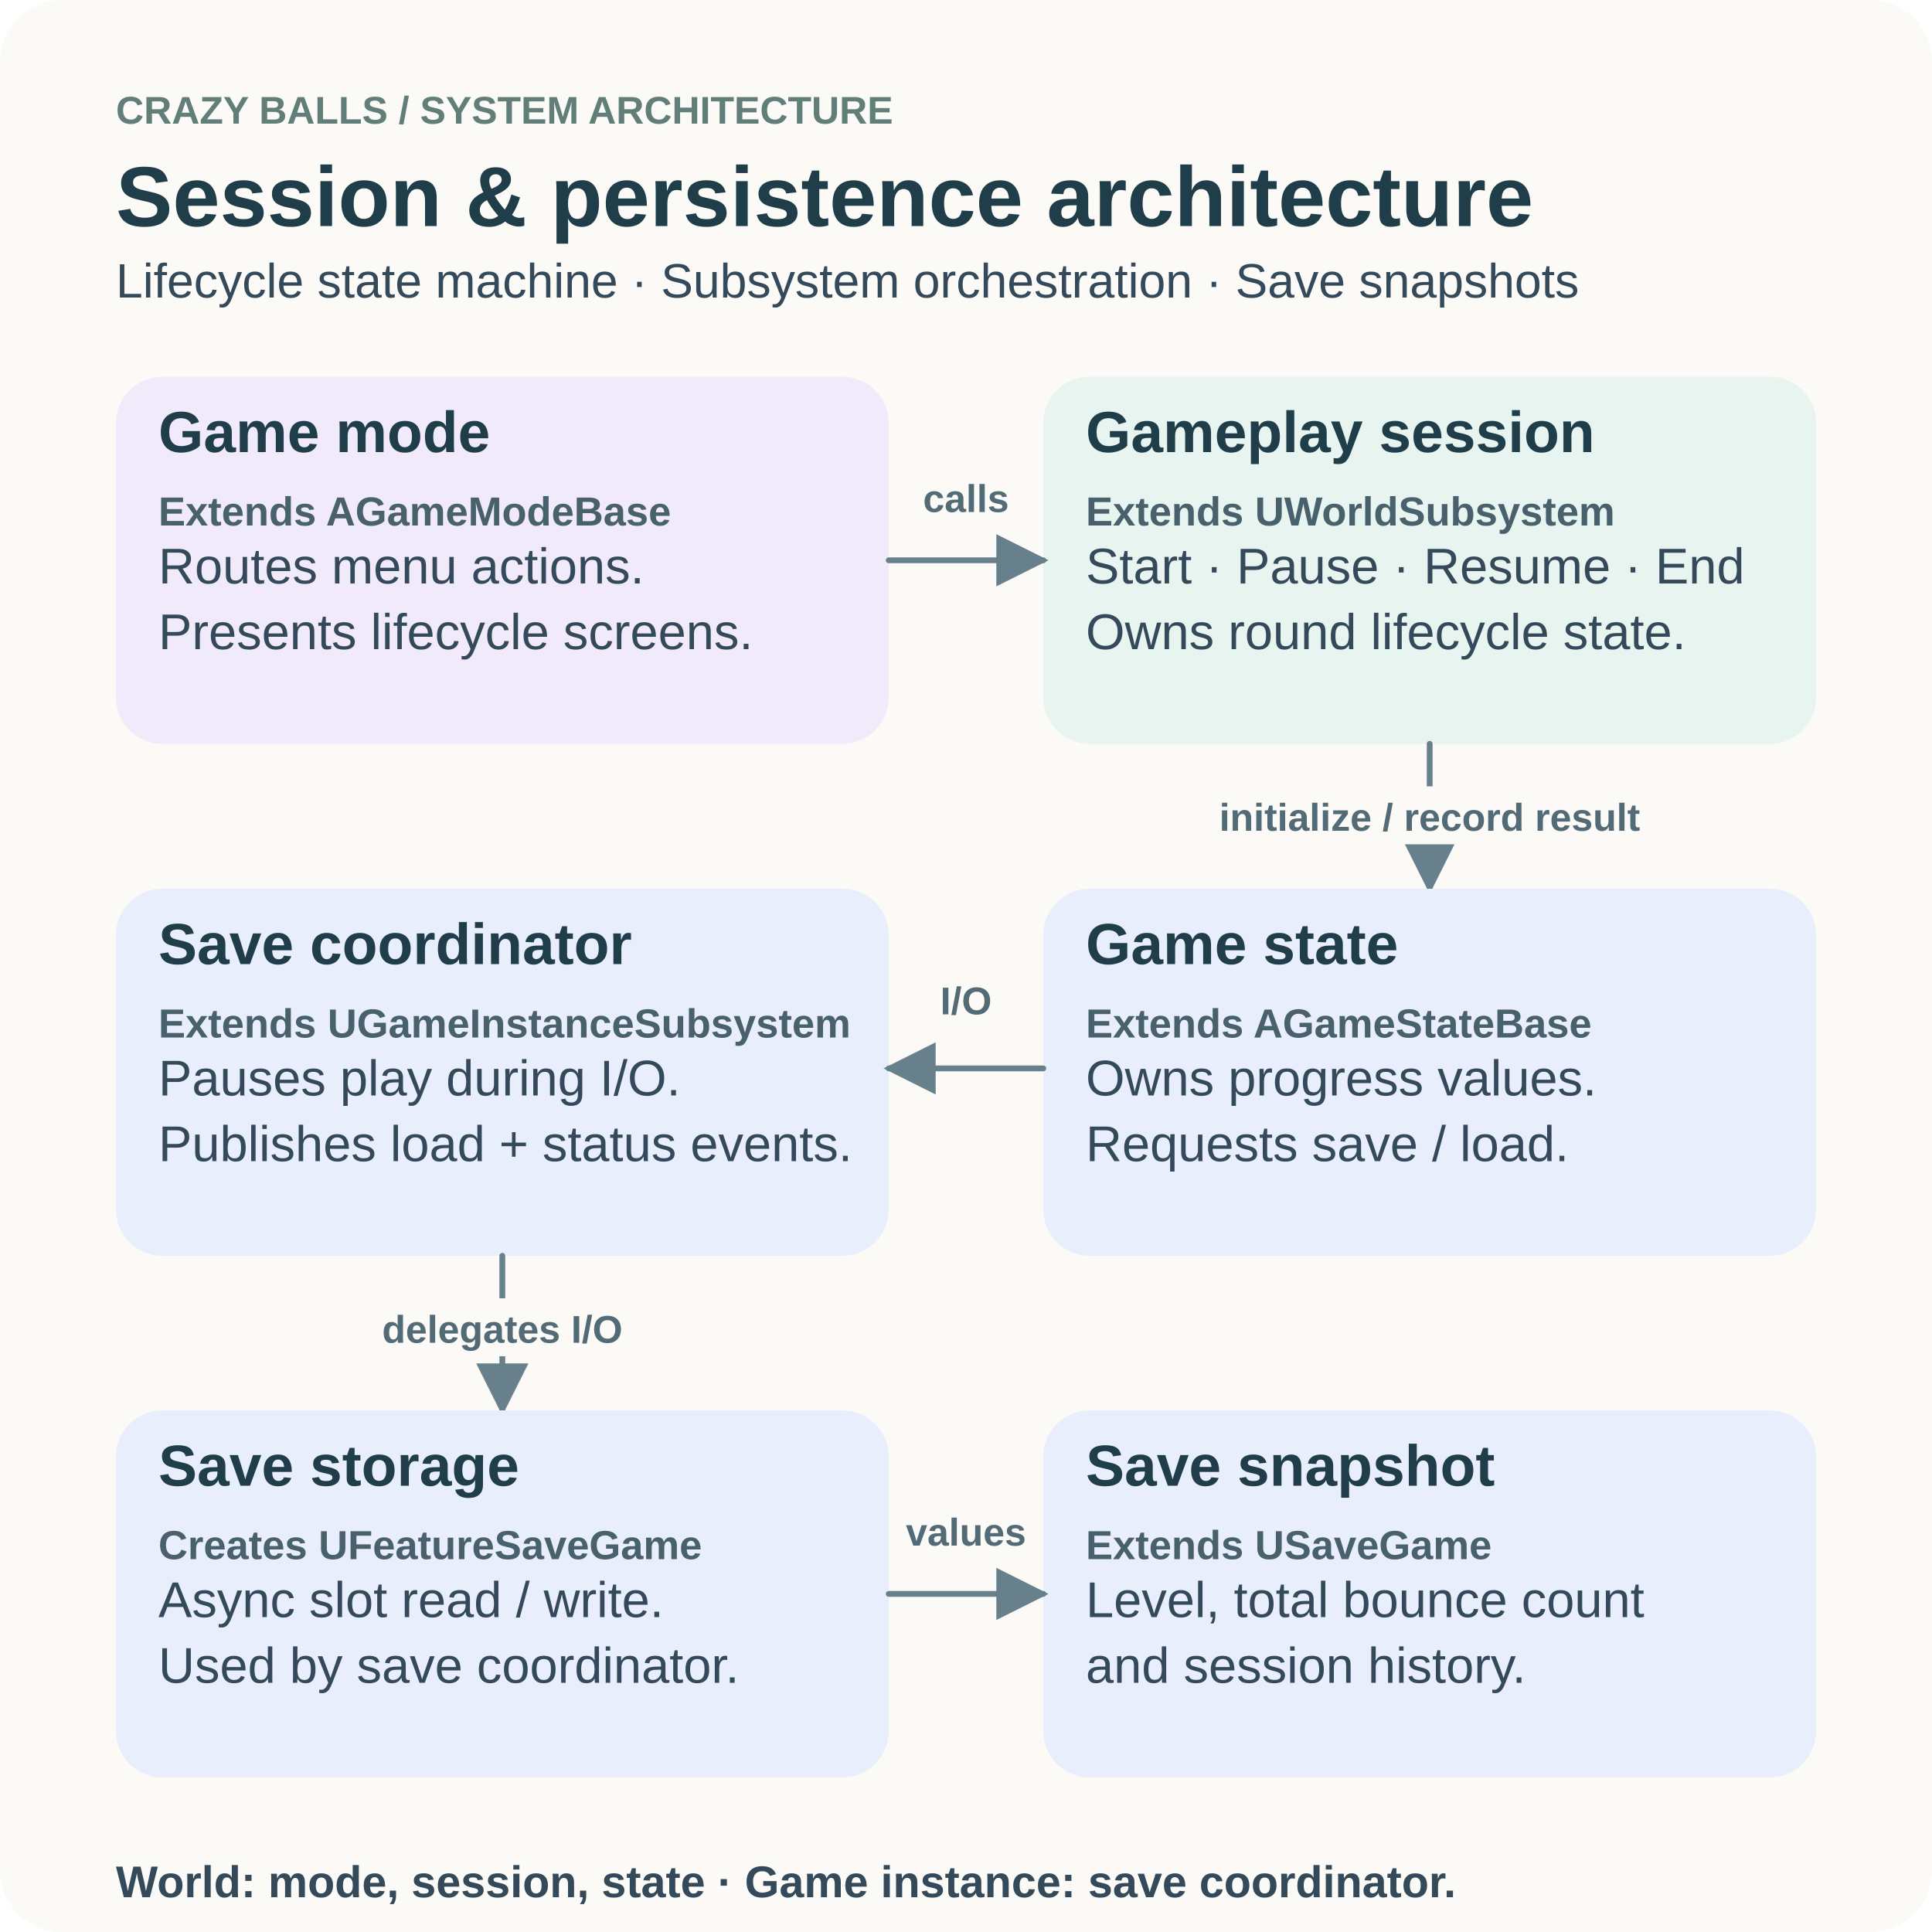
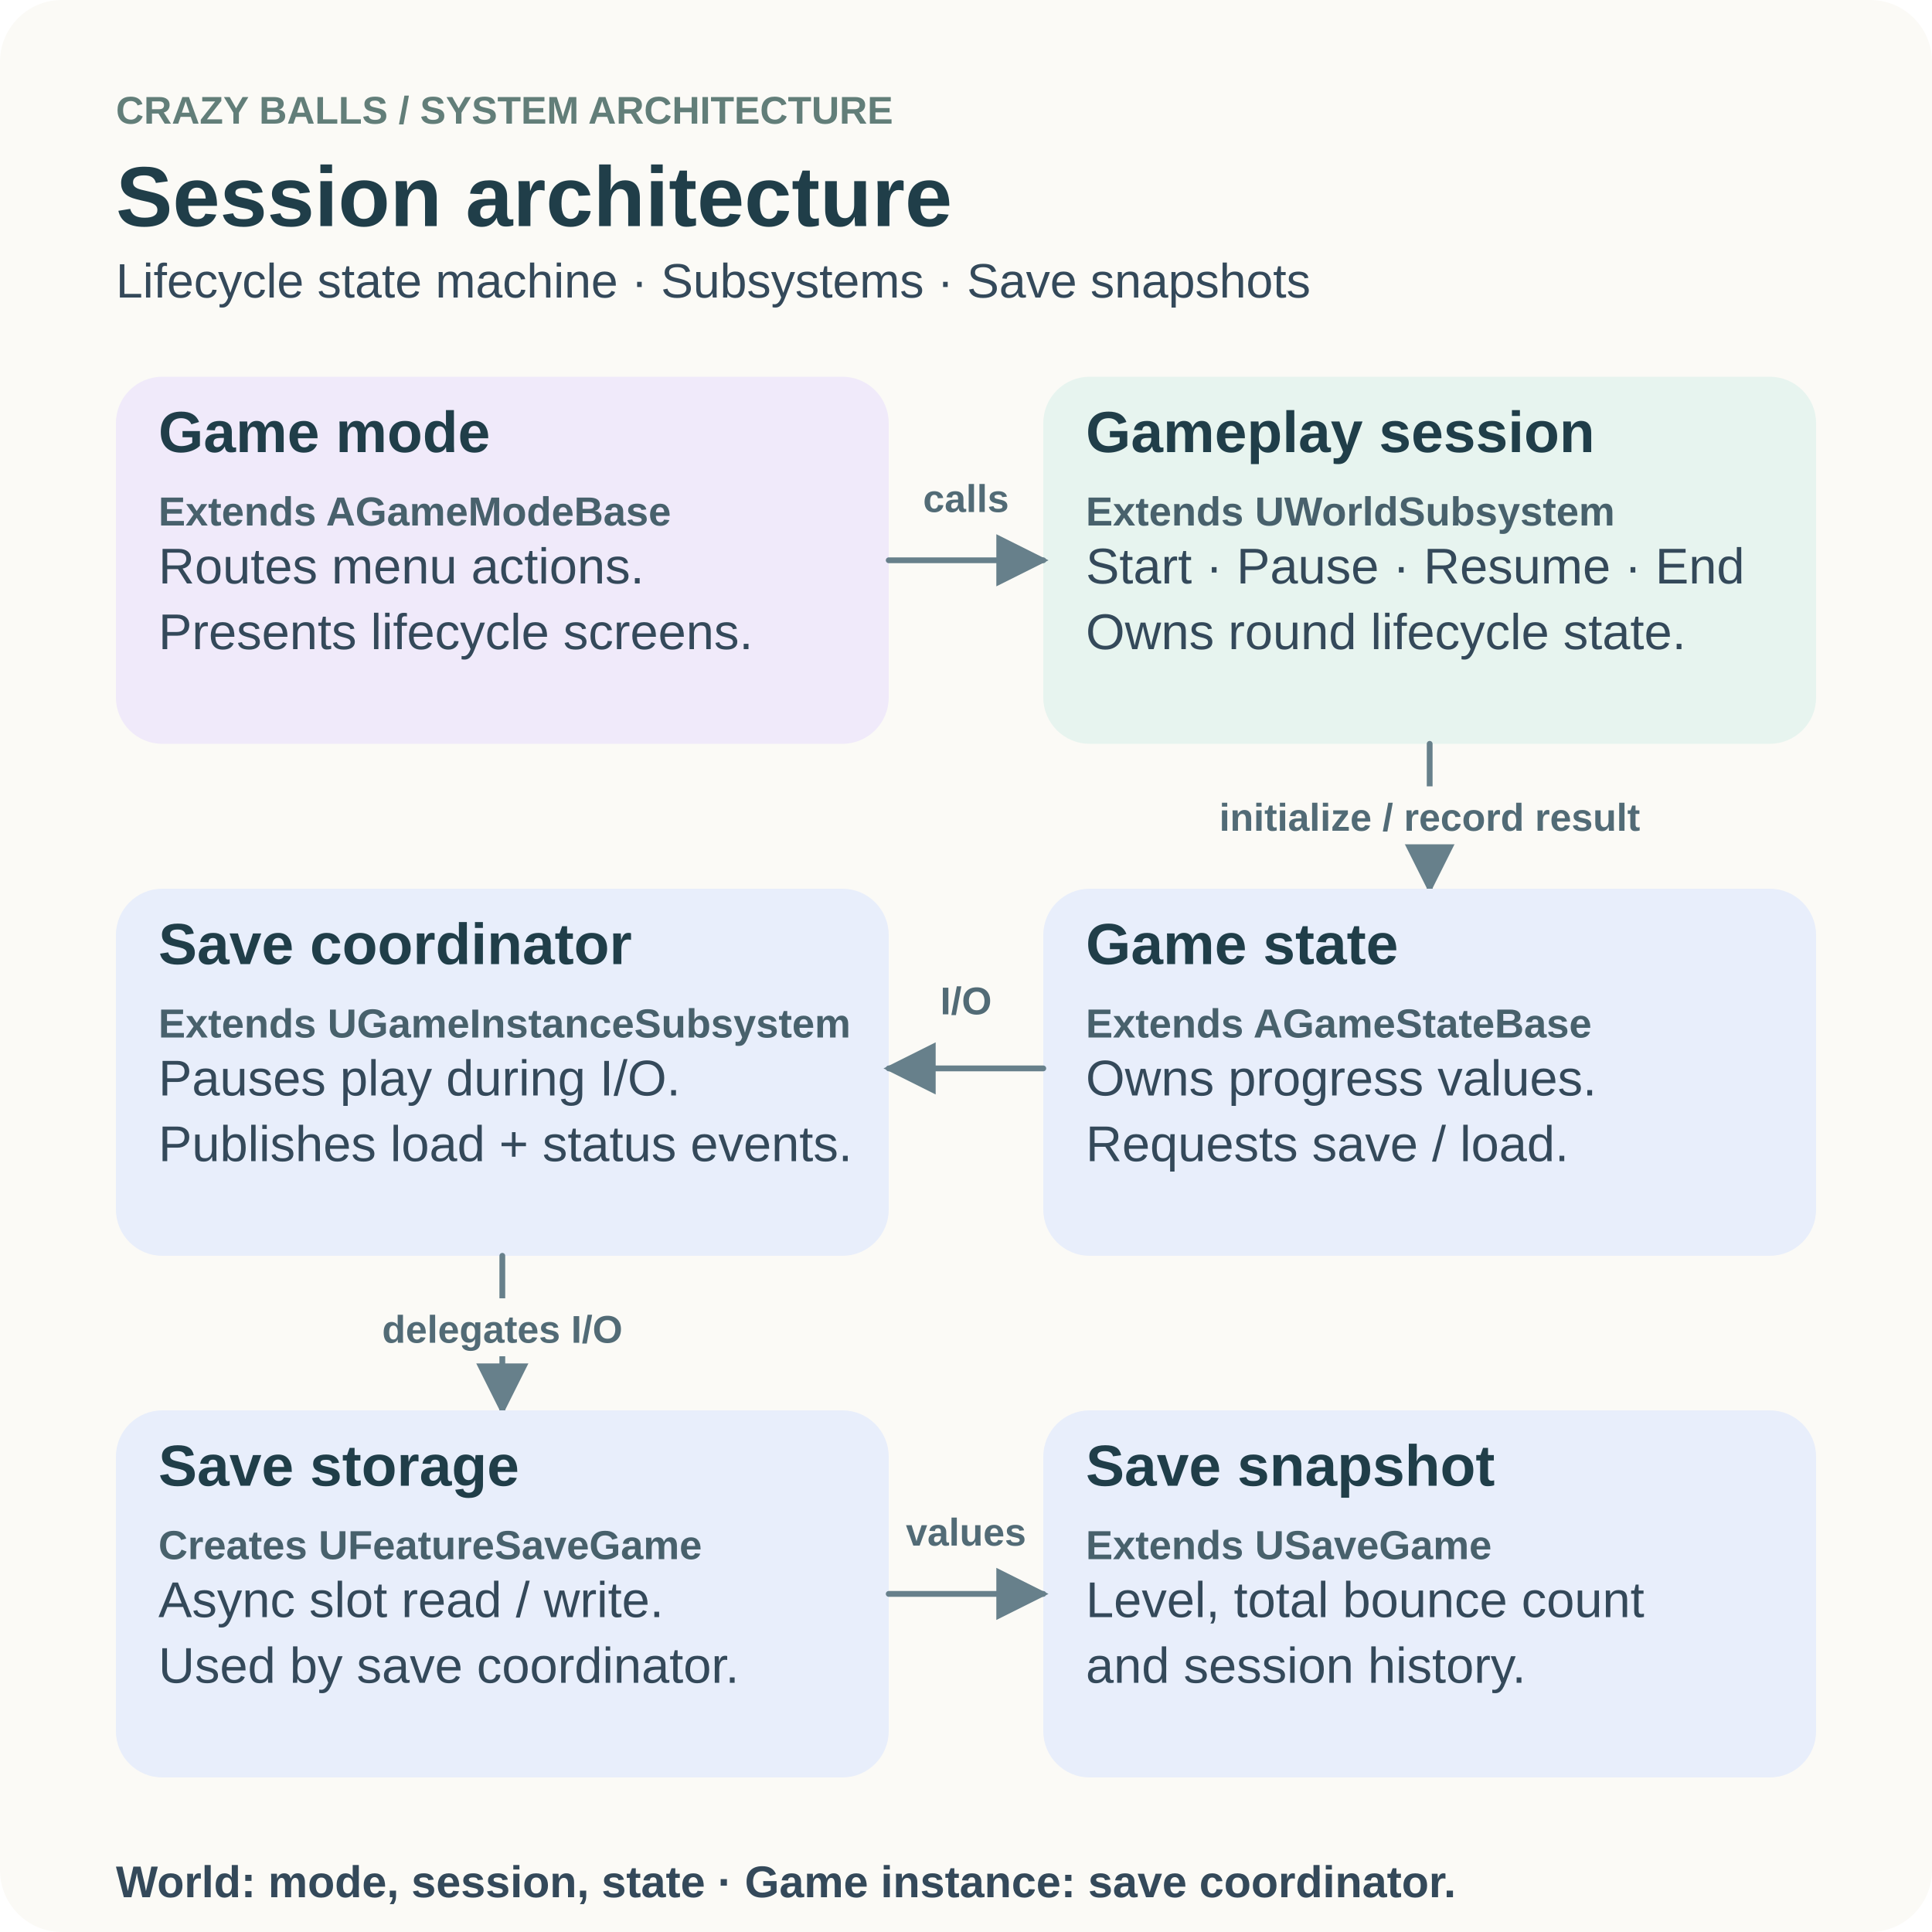
<svg xmlns="http://www.w3.org/2000/svg" width="1000" height="1000" viewBox="0 0 1000 1000" role="img" aria-labelledby="title desc">
  <defs>
    <marker id="arrow" viewBox="0 0 10 10" refX="9" refY="5" markerWidth="9" markerHeight="9" orient="auto-start-reverse">
      <path d="M 0 0 L 10 5 L 0 10 z" fill="#67808b" />
    </marker>
  </defs>
  <g font-family="Segoe UI, Arial, sans-serif">
    <rect width="1000" height="1000" rx="32" fill="#fbfaf6" />
    <text x="60" y="64" font-size="20" font-weight="700" fill="#627e79" text-anchor="start">CRAZY BALLS / SYSTEM ARCHITECTURE</text>
-     <text x="60" y="117" font-size="44" font-weight="700" fill="#203e49" text-anchor="start">Session &amp; persistence architecture</text>
-     <text x="60" y="154" font-size="25" font-weight="400" fill="#34495a" text-anchor="start">Lifecycle state machine · Subsystem orchestration · Save snapshots</text>
+     <text x="60" y="117" font-size="44" font-weight="700" fill="#203e49" text-anchor="start">Session architecture</text>
+     <text x="60" y="154" font-size="25" font-weight="400" fill="#34495a" text-anchor="start">Lifecycle state machine · Subsystems · Save snapshots</text>
    <rect x="60" y="195" width="400" height="190" rx="24" fill="#f0eafa" />
    <text x="82" y="234" font-size="30" font-weight="700" fill="#203e49" text-anchor="start">Game mode</text>
    <text x="82" y="272" font-size="21" font-weight="600" fill="#48616c" text-anchor="start">Extends AGameModeBase</text>
    <text x="82" y="302" font-size="26" font-weight="400" fill="#34495a" text-anchor="start">Routes menu actions.</text>
    <text x="82" y="336" font-size="26" font-weight="400" fill="#34495a" text-anchor="start">Presents lifecycle screens.</text>
    <rect x="540" y="195" width="400" height="190" rx="24" fill="#e7f4ef" />
    <text x="562" y="234" font-size="30" font-weight="700" fill="#203e49" text-anchor="start">Gameplay session</text>
    <text x="562" y="272" font-size="21" font-weight="600" fill="#48616c" text-anchor="start">Extends UWorldSubsystem</text>
    <text x="562" y="302" font-size="26" font-weight="400" fill="#34495a" text-anchor="start">Start · Pause · Resume · End</text>
    <text x="562" y="336" font-size="26" font-weight="400" fill="#34495a" text-anchor="start">Owns round lifecycle state.</text>
    <path d="M 460 290 H 540" fill="none" stroke="#67808b" stroke-width="3" stroke-linecap="round" stroke-linejoin="round" marker-end="url(#arrow)" />
    <rect x="467" y="242" width="66" height="30" rx="10" fill="#fbfaf6" />
    <text x="500" y="265" font-size="20" font-weight="600" fill="#526b76" text-anchor="middle">calls</text>
    <path d="M 740 385 V 460" fill="none" stroke="#67808b" stroke-width="3" stroke-linecap="round" stroke-linejoin="round" marker-end="url(#arrow)" />
    <rect x="602" y="407" width="276" height="30" rx="10" fill="#fbfaf6" />
    <text x="740" y="430" font-size="20" font-weight="600" fill="#526b76" text-anchor="middle">initialize / record result</text>
    <rect x="540" y="460" width="400" height="190" rx="24" fill="#e8eefb" />
    <text x="562" y="499" font-size="30" font-weight="700" fill="#203e49" text-anchor="start">Game state</text>
    <text x="562" y="537" font-size="21" font-weight="600" fill="#48616c" text-anchor="start">Extends AGameStateBase</text>
    <text x="562" y="567" font-size="26" font-weight="400" fill="#34495a" text-anchor="start">Owns progress values.</text>
    <text x="562" y="601" font-size="26" font-weight="400" fill="#34495a" text-anchor="start">Requests save / load.</text>
    <rect x="60" y="460" width="400" height="190" rx="24" fill="#e8eefb" />
    <text x="82" y="499" font-size="30" font-weight="700" fill="#203e49" text-anchor="start">Save coordinator</text>
    <text x="82" y="537" font-size="21" font-weight="600" fill="#48616c" text-anchor="start">Extends UGameInstanceSubsystem</text>
    <text x="82" y="567" font-size="26" font-weight="400" fill="#34495a" text-anchor="start">Pauses play during I/O.</text>
    <text x="82" y="601" font-size="26" font-weight="400" fill="#34495a" text-anchor="start">Publishes load + status events.</text>
    <path d="M 540 553 H 460" fill="none" stroke="#67808b" stroke-width="3" stroke-linecap="round" stroke-linejoin="round" marker-end="url(#arrow)" />
    <rect x="477" y="502" width="46" height="30" rx="10" fill="#fbfaf6" />
    <text x="500" y="525" font-size="20" font-weight="600" fill="#526b76" text-anchor="middle">I/O</text>
    <path d="M 260 650 V 730" fill="none" stroke="#67808b" stroke-width="3" stroke-linecap="round" stroke-linejoin="round" marker-end="url(#arrow)" />
    <rect x="187" y="672" width="146" height="30" rx="10" fill="#fbfaf6" />
    <text x="260" y="695" font-size="20" font-weight="600" fill="#526b76" text-anchor="middle">delegates I/O</text>
    <rect x="60" y="730" width="400" height="190" rx="24" fill="#e8eefb" />
    <text x="82" y="769" font-size="30" font-weight="700" fill="#203e49" text-anchor="start">Save storage</text>
    <text x="82" y="807" font-size="21" font-weight="600" fill="#48616c" text-anchor="start">Creates UFeatureSaveGame</text>
    <text x="82" y="837" font-size="26" font-weight="400" fill="#34495a" text-anchor="start">Async slot read / write.</text>
    <text x="82" y="871" font-size="26" font-weight="400" fill="#34495a" text-anchor="start">Used by save coordinator.</text>
    <rect x="540" y="730" width="400" height="190" rx="24" fill="#e8eefb" />
    <text x="562" y="769" font-size="30" font-weight="700" fill="#203e49" text-anchor="start">Save snapshot</text>
    <text x="562" y="807" font-size="21" font-weight="600" fill="#48616c" text-anchor="start">Extends USaveGame</text>
    <text x="562" y="837" font-size="26" font-weight="400" fill="#34495a" text-anchor="start">Level, total bounce count</text>
    <text x="562" y="871" font-size="26" font-weight="400" fill="#34495a" text-anchor="start">and session history.</text>
    <path d="M 460 825 H 540" fill="none" stroke="#67808b" stroke-width="3" stroke-linecap="round" stroke-linejoin="round" marker-end="url(#arrow)" />
    <rect x="462" y="777" width="76" height="30" rx="10" fill="#fbfaf6" />
    <text x="500" y="800" font-size="20" font-weight="600" fill="#526b76" text-anchor="middle">values</text>
    <text x="60" y="982" font-size="23" font-weight="600" fill="#34495a" text-anchor="start">World: mode, session, state · Game instance: save coordinator.</text>
  </g>
</svg>
